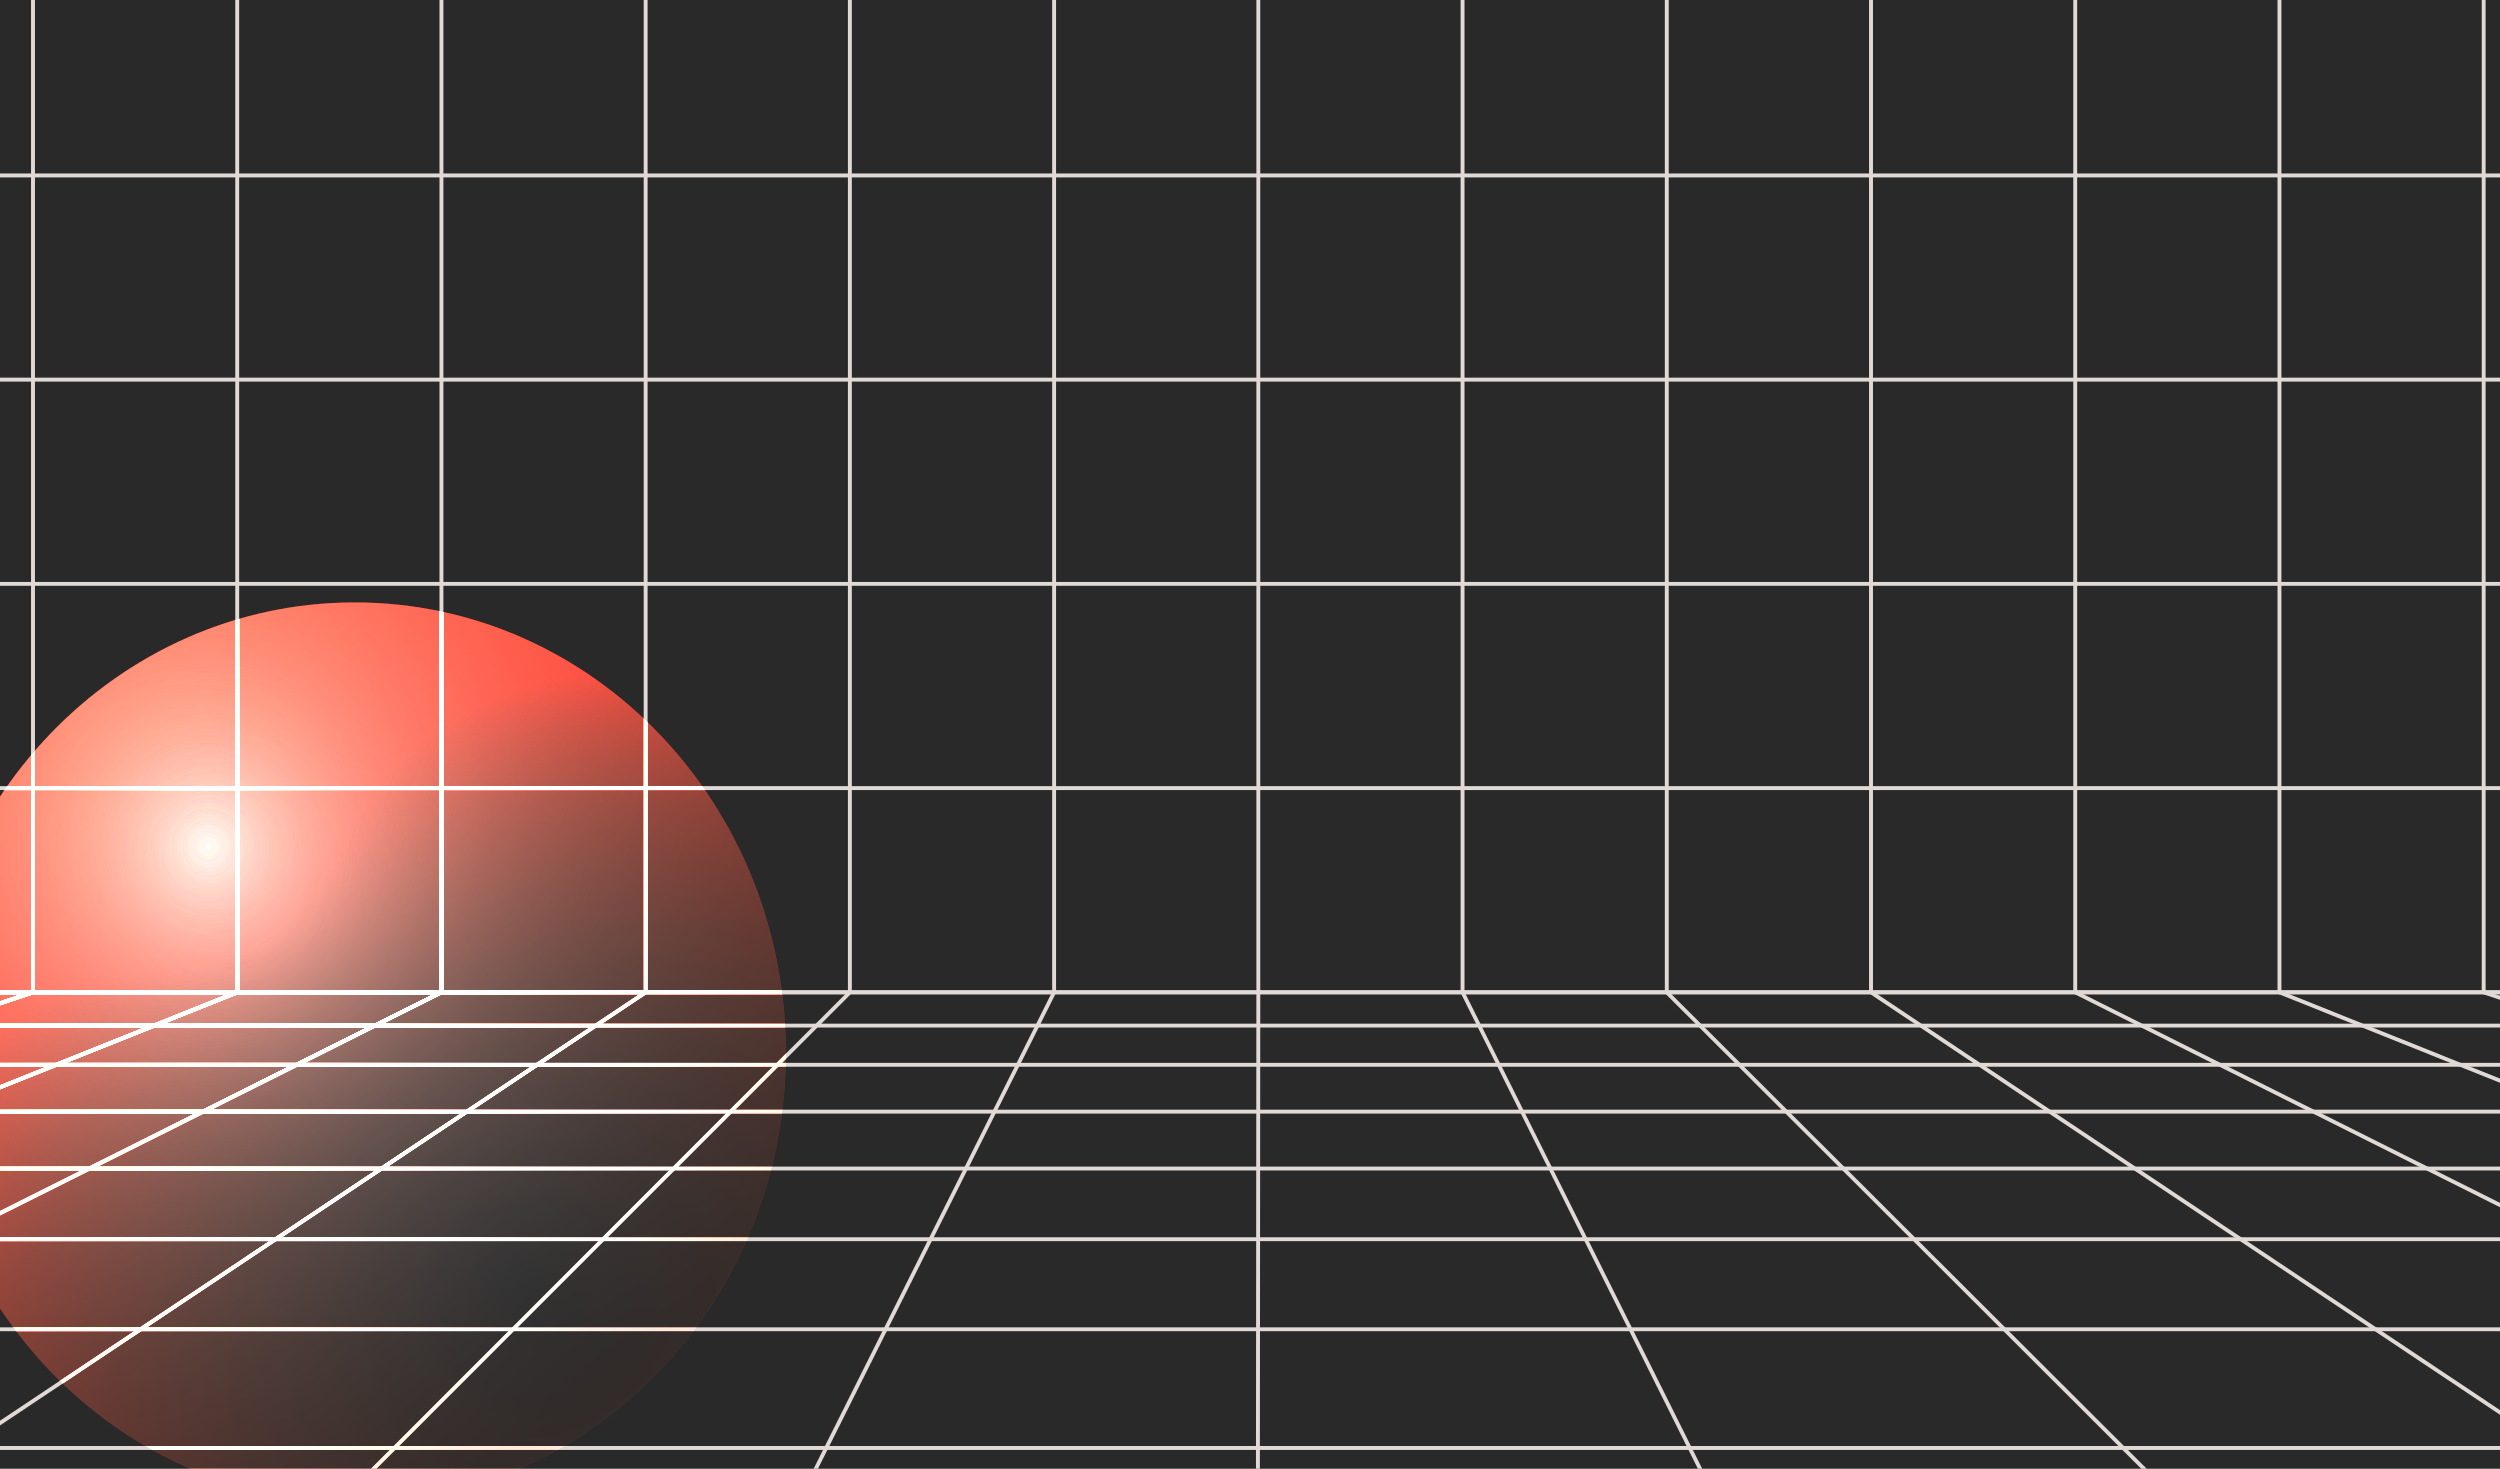
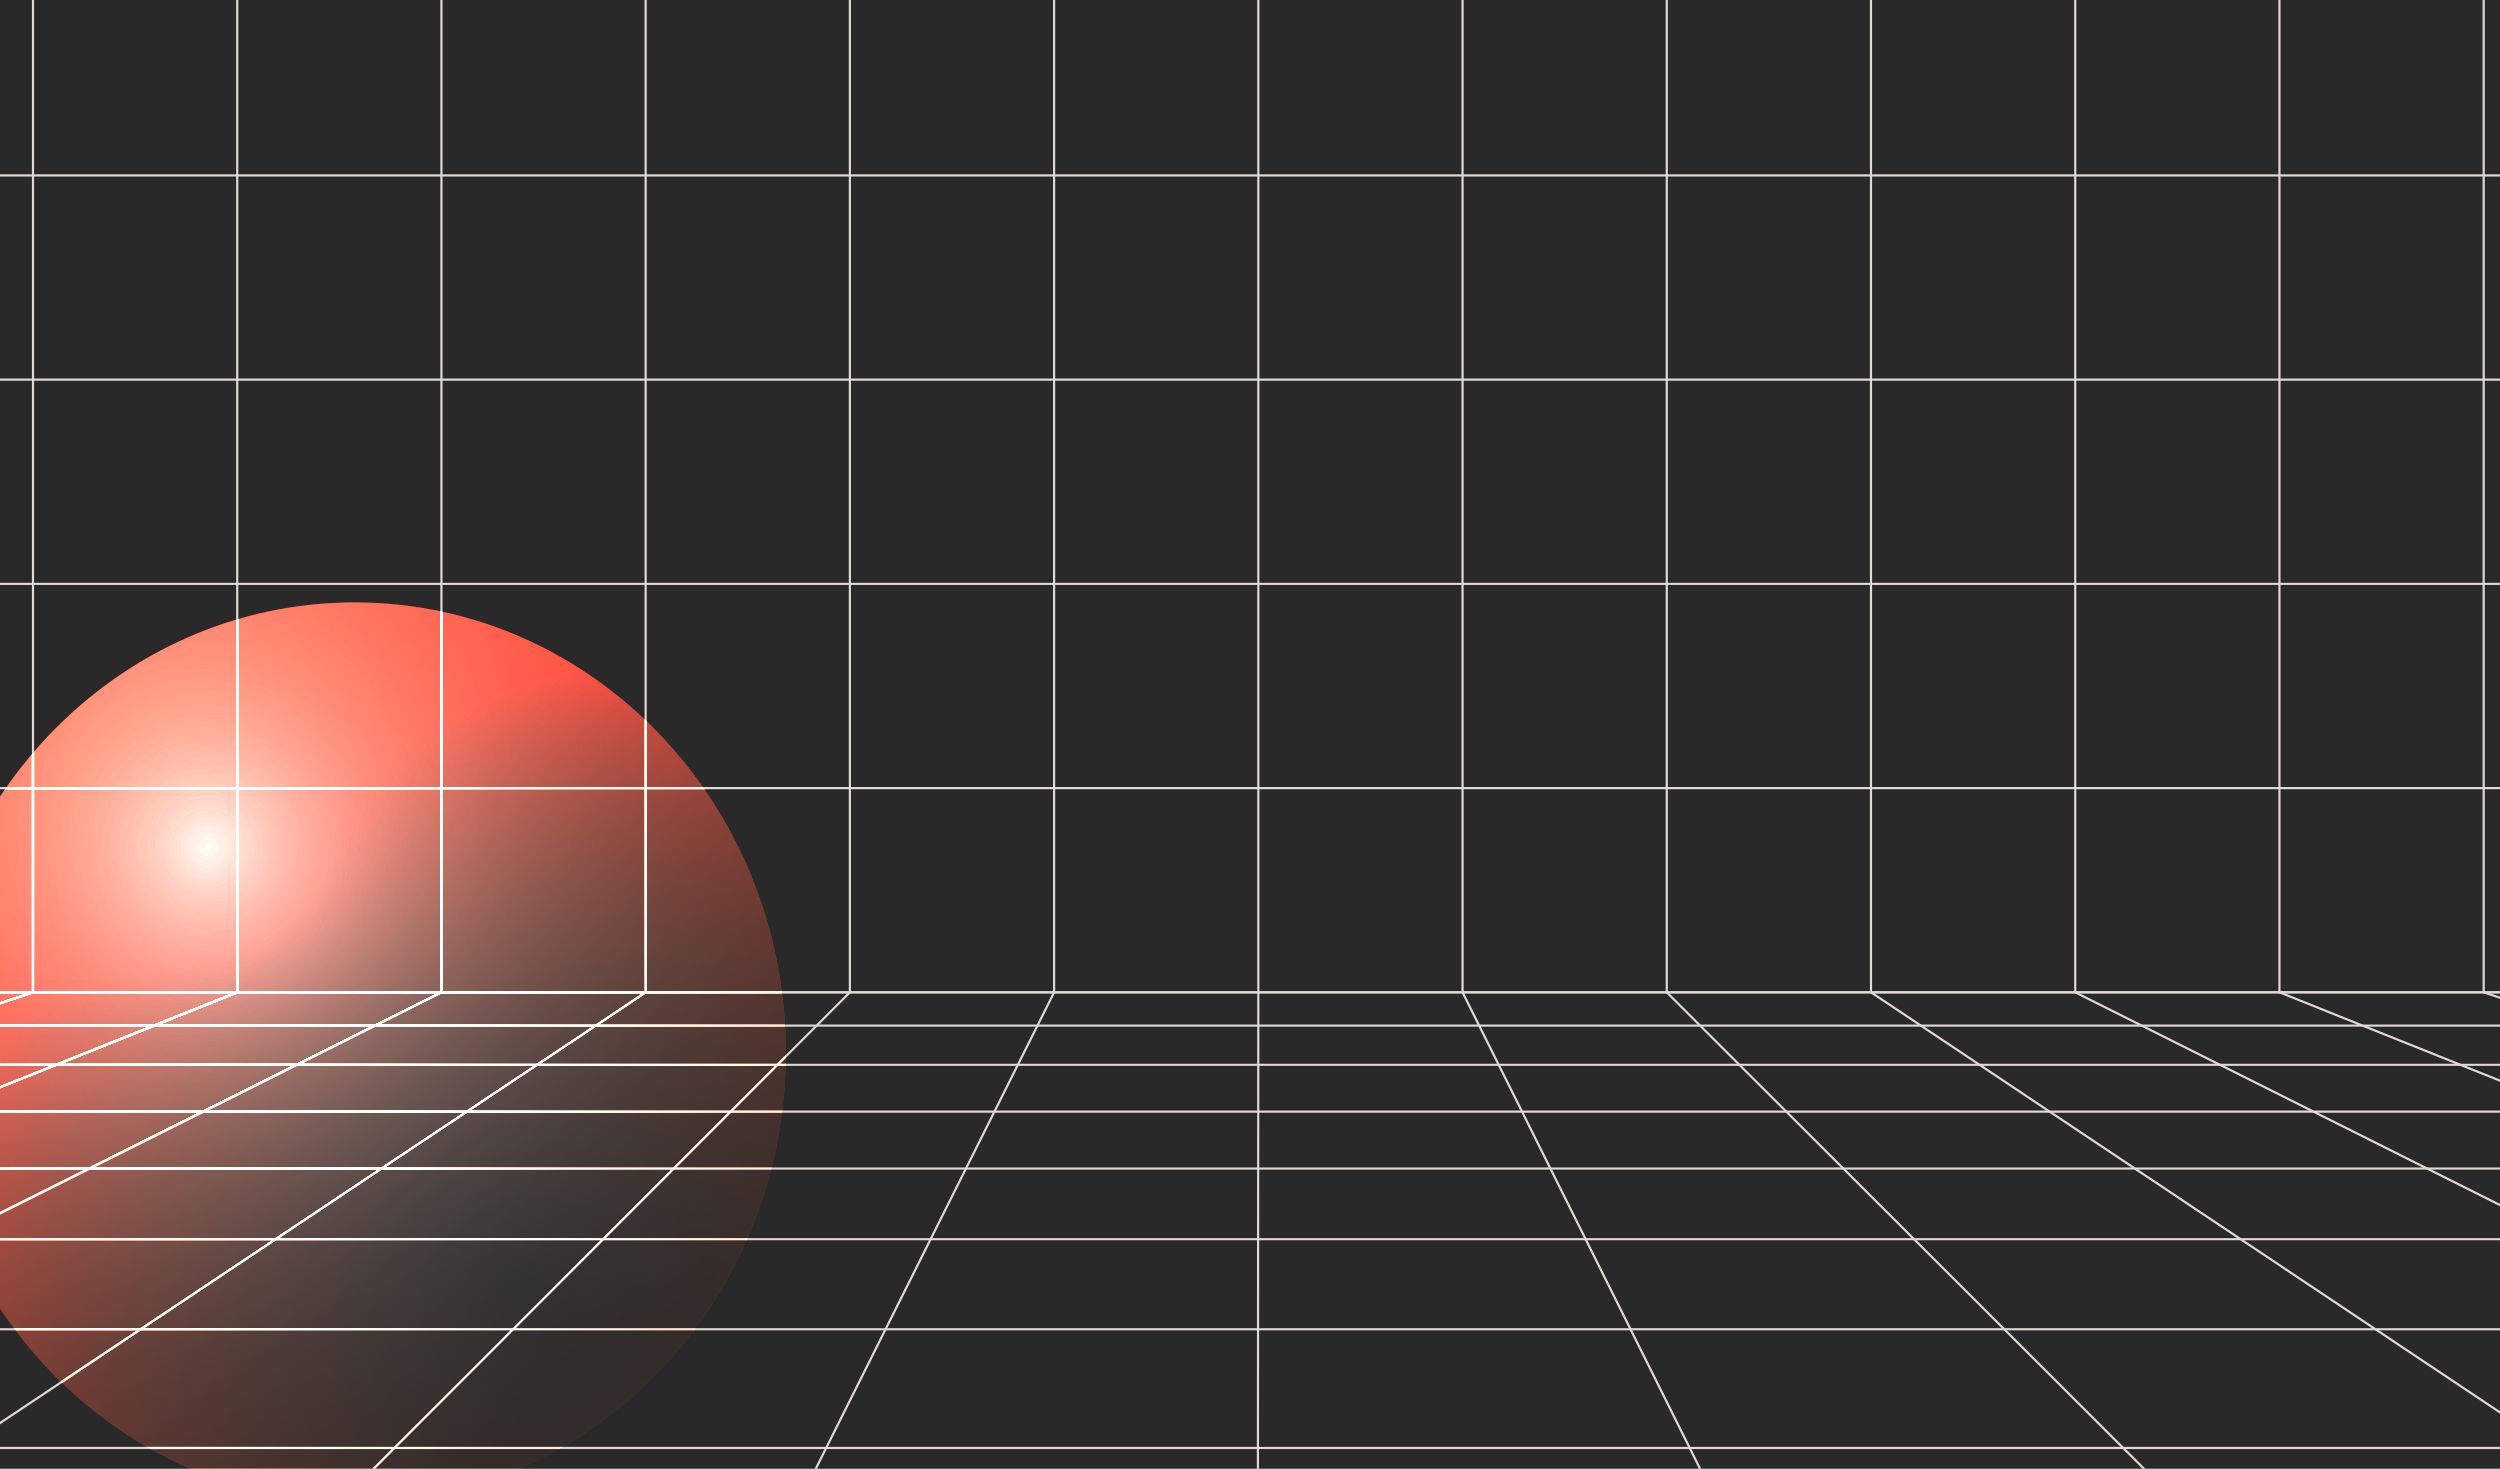
<svg xmlns="http://www.w3.org/2000/svg" width="1440" height="846" viewBox="0 0 1440 846" fill="none">
  <g clip-path="url(#clip0)">
    <rect width="1440" height="846" fill="#292929" />
-     <path d="M607.165 -414V571.576L349.839 1086" stroke="#E0D9D5" stroke-width="2.25" stroke-linecap="round" stroke-linejoin="round" />
-     <path d="M1430.6 -414V571.575L1475 586.395" stroke="#E0D9D5" stroke-width="2.25" stroke-linecap="round" stroke-linejoin="round" />
-     <path d="M1312.97 -414V571.576L1475 636.491" stroke="#E0D9D5" stroke-width="2.25" stroke-linecap="round" stroke-linejoin="round" />
-     <path d="M1195.33 -414V571.575L1475 711.651" stroke="#E0D9D5" stroke-width="2.25" stroke-linecap="round" stroke-linejoin="round" />
-     <path d="M1077.7 -414V571.575L1475 836.941" stroke="#E0D9D5" stroke-width="2.25" stroke-linecap="round" stroke-linejoin="round" />
-     <path d="M842.432 -414V571.576L1098.88 1086" stroke="#E0D9D5" stroke-width="2.25" stroke-linecap="round" stroke-linejoin="round" />
-     <path d="M489.528 -414V571.576L-24.68 1086" stroke="#E0D9D5" stroke-width="2.25" stroke-linecap="round" stroke-linejoin="round" />
-     <path d="M371.896 -414V571.576L-25 836.365" stroke="#E0D9D5" stroke-width="2.25" stroke-linecap="round" stroke-linejoin="round" />
-     <path d="M254.269 -414V571.576L-24.998 711.326" stroke="#E0D9D5" stroke-width="2.25" stroke-linecap="round" stroke-linejoin="round" />
-     <path d="M136.636 -414V571.575L-24.998 636.288" stroke="#E0D9D5" stroke-width="2.25" stroke-linecap="round" stroke-linejoin="round" />
-     <path d="M19.001 -414V571.576L-25 586.256" stroke="#E0D9D5" stroke-width="2.25" stroke-linecap="round" stroke-linejoin="round" />
-     <path d="M724.797 -414V571.576L724.353 1086" stroke="#E0D9D5" stroke-width="2.25" stroke-linecap="round" stroke-linejoin="round" />
-     <path d="M960.067 -414V571.576L1475.33 1086" stroke="#E0D9D5" stroke-width="2.25" stroke-linecap="round" stroke-linejoin="round" />
-     <path d="M-24.68 101.039H1475.33" stroke="#E0D9D5" stroke-width="2.25" stroke-linecap="round" stroke-linejoin="round" />
-     <path d="M-24.68 218.673H1475.33" stroke="#E0D9D5" stroke-width="2.25" stroke-linecap="round" stroke-linejoin="round" />
-     <path d="M-24.68 336.306H1475.33" stroke="#E0D9D5" stroke-width="2.25" stroke-linecap="round" stroke-linejoin="round" />
-     <path d="M-24.68 453.94H1475.33" stroke="#E0D9D5" stroke-width="2.25" stroke-linecap="round" stroke-linejoin="round" />
-     <path d="M-20.597 571.575H1451.88" stroke="#E0D9D5" stroke-width="2.25" stroke-linecap="round" stroke-linejoin="round" />
-     <path d="M1475 571.575H-25" stroke="#E0D9D5" stroke-width="2.25" stroke-linecap="round" stroke-linejoin="round" />
-     <path d="M1475 590.751H-25" stroke="#E0D9D5" stroke-width="2.25" stroke-linecap="round" stroke-linejoin="round" />
-     <path d="M1475 613.326H-25" stroke="#E0D9D5" stroke-width="2.25" stroke-linecap="round" stroke-linejoin="round" />
-     <path d="M1475 640.297H-25" stroke="#E0D9D5" stroke-width="2.25" stroke-linecap="round" stroke-linejoin="round" />
-     <path d="M1475 834.03H-25" stroke="#E0D9D5" stroke-width="2.25" stroke-linecap="round" stroke-linejoin="round" />
-     <path d="M1475 673.079H-25" stroke="#E0D9D5" stroke-width="2.25" stroke-linecap="round" stroke-linejoin="round" />
-     <path d="M1475 713.778H-25" stroke="#E0D9D5" stroke-width="2.25" stroke-linecap="round" stroke-linejoin="round" />
-     <path d="M1475 765.651H-25" stroke="#E0D9D5" stroke-width="2.25" stroke-linecap="round" stroke-linejoin="round" />
+     <path d="M607.165 -414V571.576L349.839 1086" stroke="#E0D9D5" stroke-width="1.25" stroke-linecap="round" stroke-linejoin="round" />
+     <path d="M1430.6 -414V571.575L1475 586.395" stroke="#E0D9D5" stroke-width="1.25" stroke-linecap="round" stroke-linejoin="round" />
+     <path d="M1312.97 -414V571.576L1475 636.491" stroke="#E0D9D5" stroke-width="1.25" stroke-linecap="round" stroke-linejoin="round" />
+     <path d="M1195.33 -414V571.575L1475 711.651" stroke="#E0D9D5" stroke-width="1.25" stroke-linecap="round" stroke-linejoin="round" />
+     <path d="M1077.7 -414V571.575L1475 836.941" stroke="#E0D9D5" stroke-width="1.25" stroke-linecap="round" stroke-linejoin="round" />
+     <path d="M842.432 -414V571.576L1098.88 1086" stroke="#E0D9D5" stroke-width="1.25" stroke-linecap="round" stroke-linejoin="round" />
+     <path d="M489.528 -414V571.576L-24.68 1086" stroke="#E0D9D5" stroke-width="1.25" stroke-linecap="round" stroke-linejoin="round" />
+     <path d="M371.896 -414V571.576L-25 836.365" stroke="#E0D9D5" stroke-width="1.25" stroke-linecap="round" stroke-linejoin="round" />
+     <path d="M254.269 -414V571.576L-24.998 711.326" stroke="#E0D9D5" stroke-width="1.25" stroke-linecap="round" stroke-linejoin="round" />
+     <path d="M136.636 -414V571.575L-24.998 636.288" stroke="#E0D9D5" stroke-width="1.25" stroke-linecap="round" stroke-linejoin="round" />
+     <path d="M19.001 -414V571.576L-25 586.256" stroke="#E0D9D5" stroke-width="1.25" stroke-linecap="round" stroke-linejoin="round" />
+     <path d="M724.797 -414V571.576L724.353 1086" stroke="#E0D9D5" stroke-width="1.25" stroke-linecap="round" stroke-linejoin="round" />
+     <path d="M960.067 -414V571.576L1475.33 1086" stroke="#E0D9D5" stroke-width="1.25" stroke-linecap="round" stroke-linejoin="round" />
+     <path d="M-24.68 101.039H1475.33" stroke="#E0D9D5" stroke-width="1.25" stroke-linecap="round" stroke-linejoin="round" />
+     <path d="M-24.68 218.673H1475.33" stroke="#E0D9D5" stroke-width="1.25" stroke-linecap="round" stroke-linejoin="round" />
+     <path d="M-24.68 336.306H1475.33" stroke="#E0D9D5" stroke-width="1.25" stroke-linecap="round" stroke-linejoin="round" />
+     <path d="M-24.68 453.94H1475.33" stroke="#E0D9D5" stroke-width="1.25" stroke-linecap="round" stroke-linejoin="round" />
+     <path d="M-20.597 571.575H1451.88" stroke="#E0D9D5" stroke-width="1.25" stroke-linecap="round" stroke-linejoin="round" />
+     <path d="M1475 571.575H-25" stroke="#E0D9D5" stroke-width="1.25" stroke-linecap="round" stroke-linejoin="round" />
+     <path d="M1475 590.751H-25" stroke="#E0D9D5" stroke-width="1.25" stroke-linecap="round" stroke-linejoin="round" />
+     <path d="M1475 613.326H-25" stroke="#E0D9D5" stroke-width="1.25" stroke-linecap="round" stroke-linejoin="round" />
+     <path d="M1475 640.297H-25" stroke="#E0D9D5" stroke-width="1.25" stroke-linecap="round" stroke-linejoin="round" />
+     <path d="M1475 834.03H-25" stroke="#E0D9D5" stroke-width="1.25" stroke-linecap="round" stroke-linejoin="round" />
+     <path d="M1475 673.079H-25" stroke="#E0D9D5" stroke-width="1.25" stroke-linecap="round" stroke-linejoin="round" />
+     <path d="M1475 713.778H-25" stroke="#E0D9D5" stroke-width="1.25" stroke-linecap="round" stroke-linejoin="round" />
+     <path d="M1475 765.651H-25" stroke="#E0D9D5" stroke-width="1.25" stroke-linecap="round" stroke-linejoin="round" />
    <g style="mix-blend-mode:color-dodge">
      <ellipse cx="204.31" cy="606.224" rx="248.31" ry="259.224" fill="#FF5722" />
      <ellipse cx="204.31" cy="606.224" rx="248.31" ry="259.224" fill="url(#paint0_radial)" />
      <ellipse cx="204.31" cy="606.224" rx="248.31" ry="259.224" fill="url(#paint1_radial)" />
    </g>
  </g>
  <defs>
    <radialGradient id="paint0_radial" cx="0" cy="0" r="1" gradientUnits="userSpaceOnUse" gradientTransform="translate(301.231 740.854) rotate(177.536) scale(483.795 473.034)">
      <stop />
      <stop offset="0.974" stop-opacity="0" />
    </radialGradient>
    <radialGradient id="paint1_radial" cx="0" cy="0" r="1" gradientUnits="userSpaceOnUse" gradientTransform="translate(120.205 488.319) rotate(77.428) scale(386.394 371.701)">
      <stop stop-color="#E0D6D5" />
      <stop offset="1" stop-color="white" stop-opacity="0" />
    </radialGradient>
    <clipPath id="clip0">
      <rect width="1440" height="846" fill="white" />
    </clipPath>
  </defs>
</svg>
